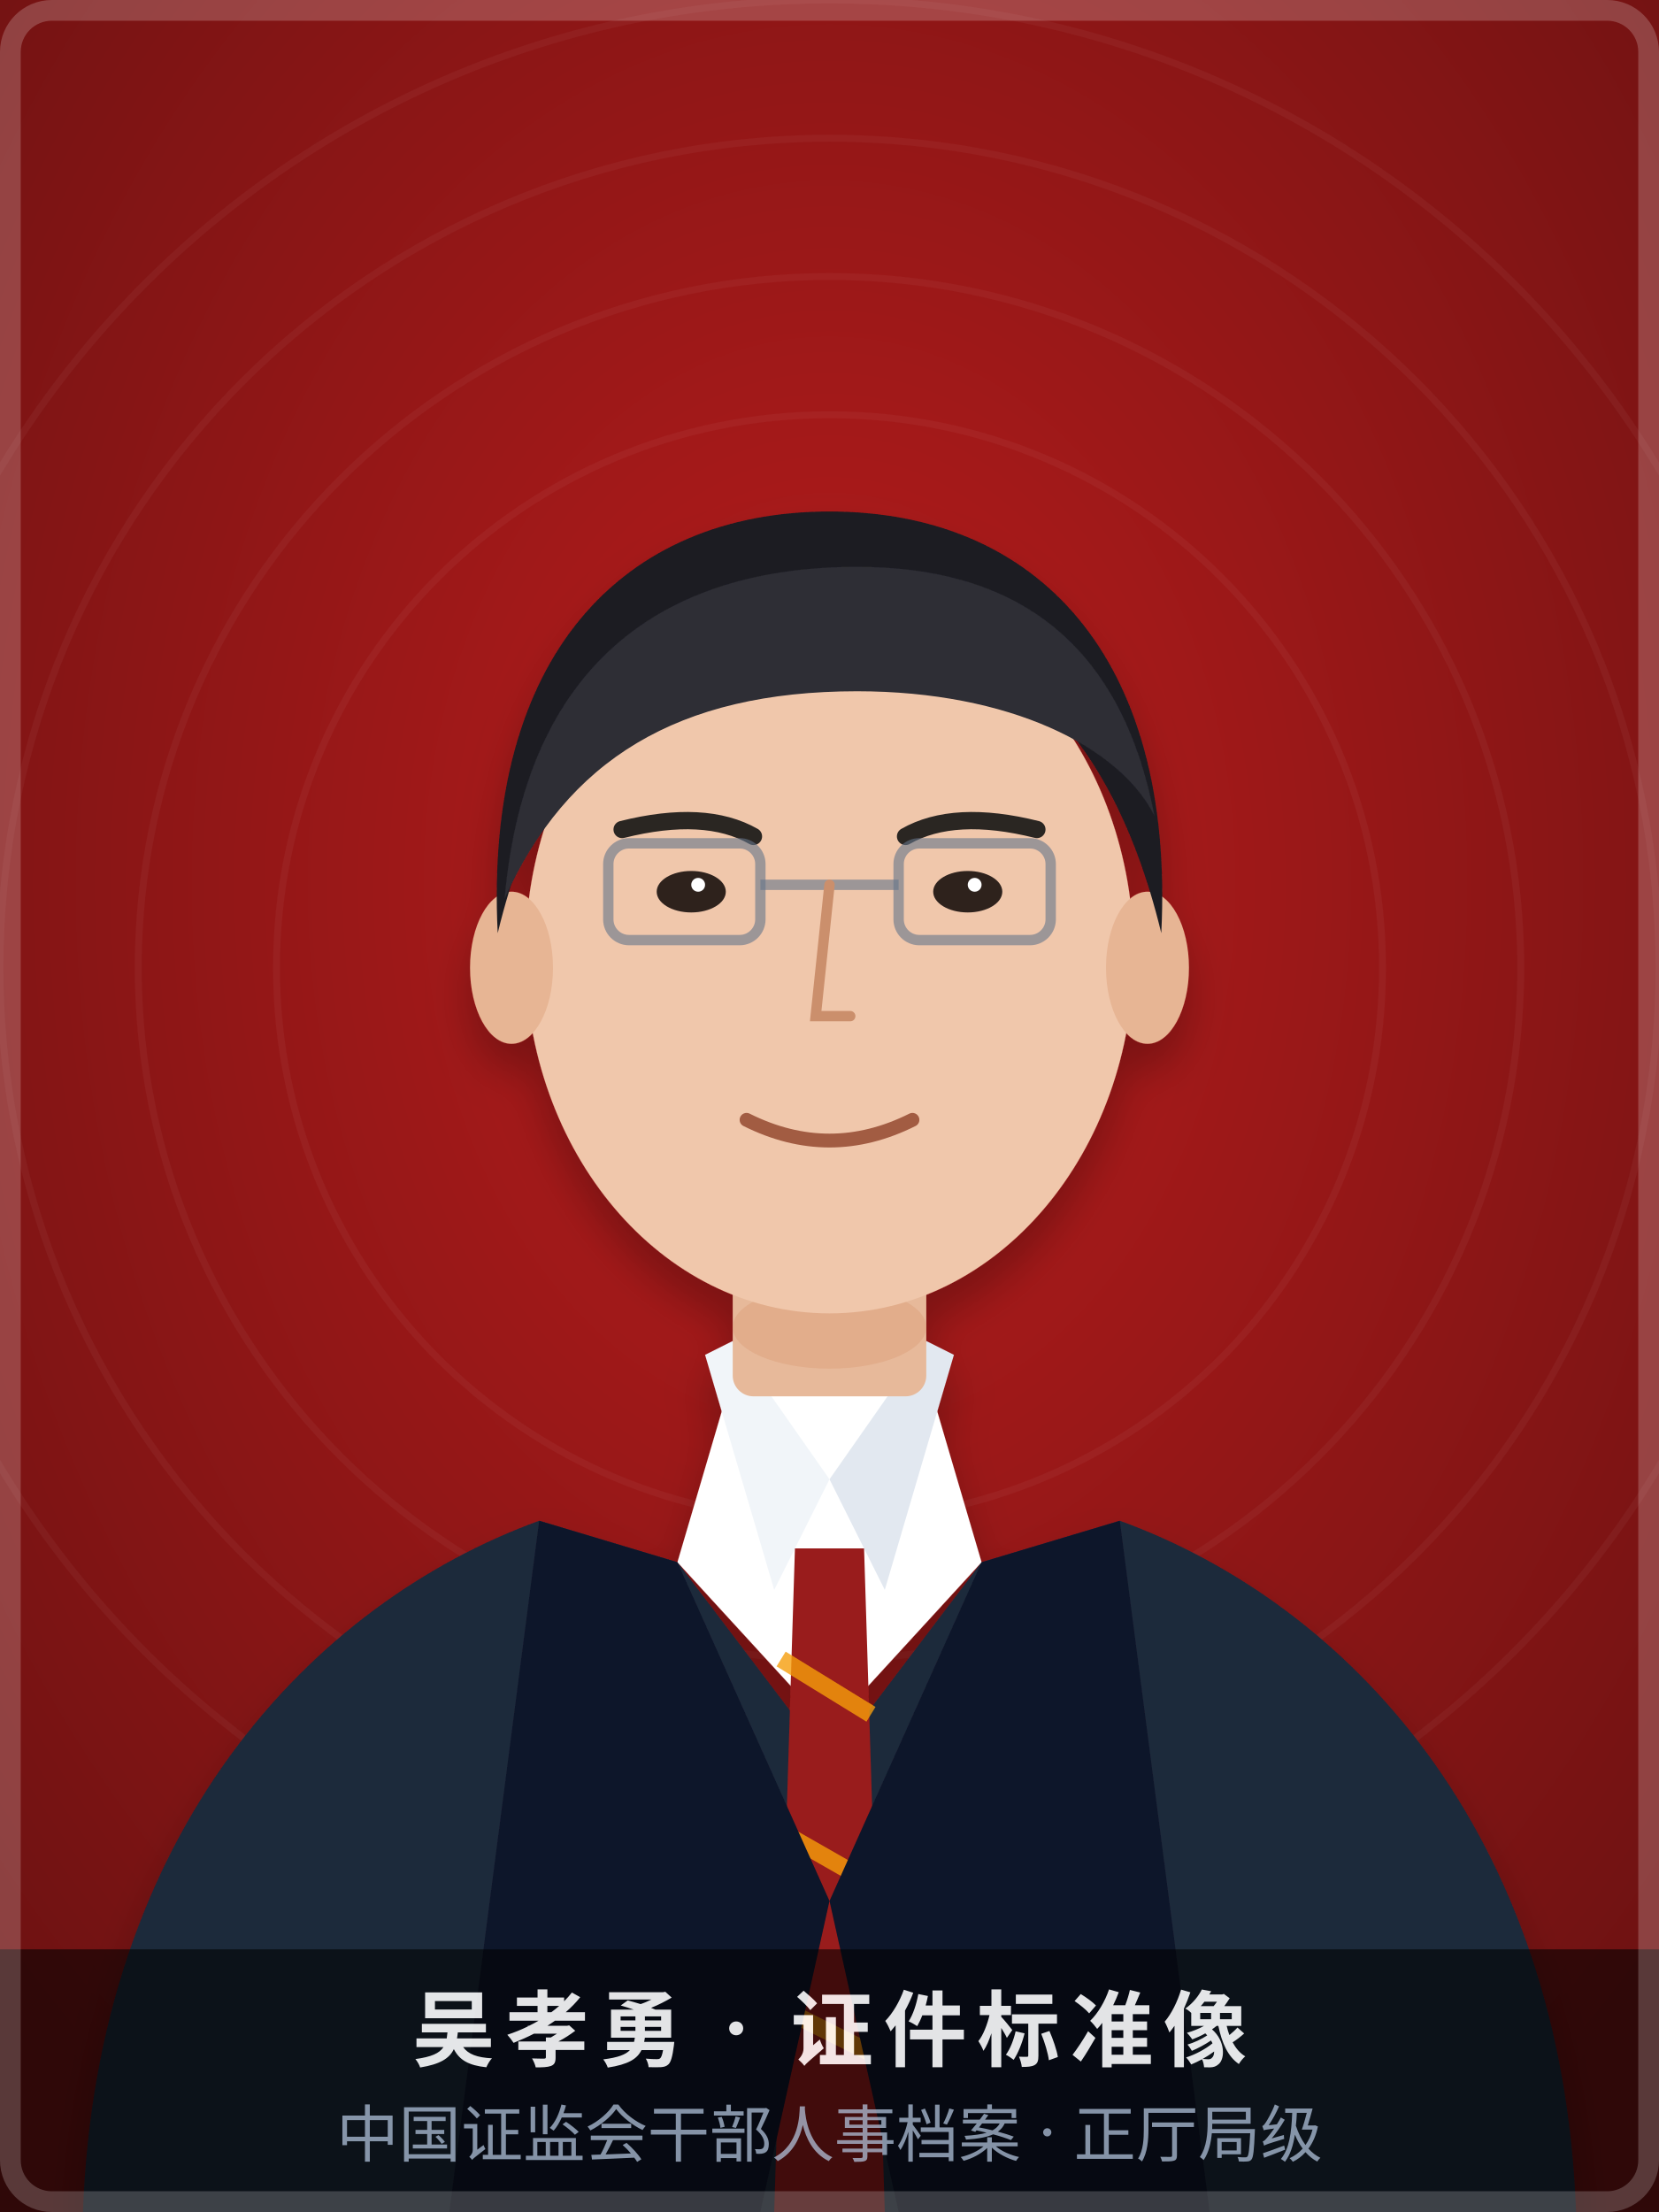
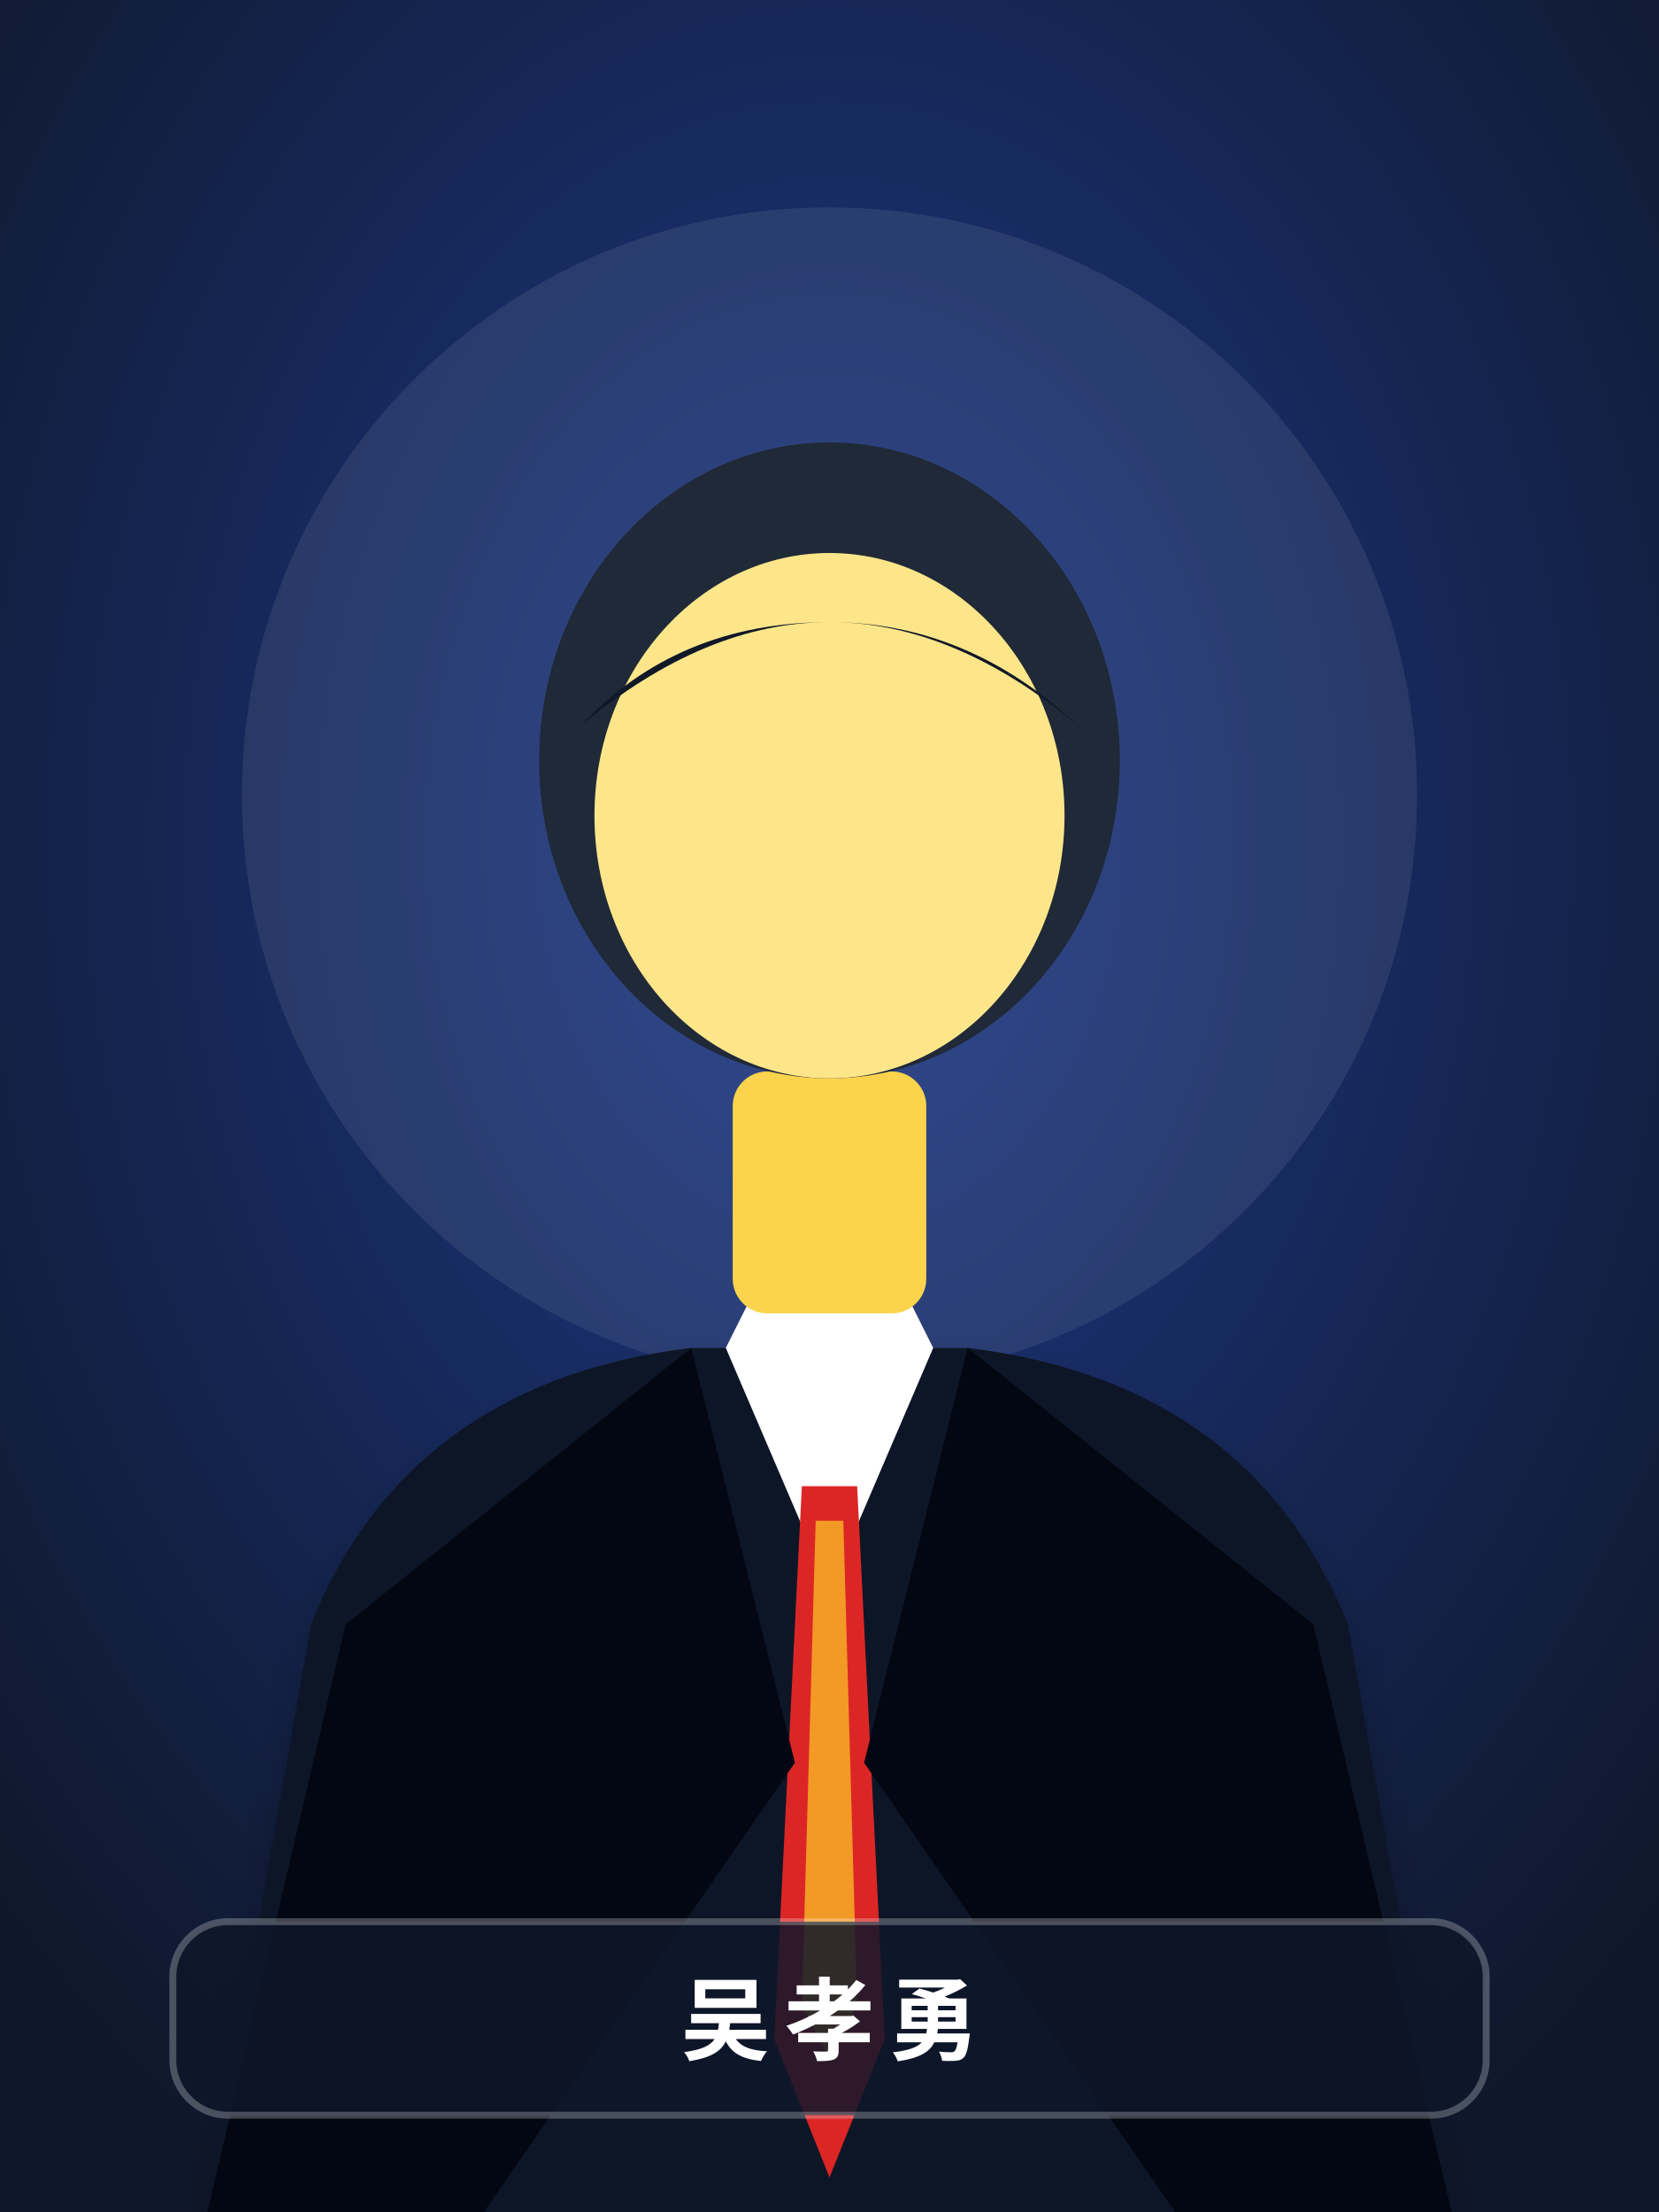
<svg xmlns="http://www.w3.org/2000/svg" viewBox="0 0 240 320" width="240" height="320">
  <defs>
-     <radialGradient id="bgGrad-wu-xiaoyong" cx="50%" cy="40%" r="70%">
-       <stop offset="0%" stop-color="#b91c1c" />
-       <stop offset="100%" stop-color="#6e1212" />
+     <radialGradient id="bgGrad-wu-xiaoyong" cx="50%" cy="38%" r="70%">
+       <stop offset="0%" stop-color="#1e3a8a" />
+       <stop offset="100%" stop-color="#0f172a" />
    </radialGradient>
    <filter id="shadow-wu-xiaoyong" x="-10%" y="-10%" width="120%" height="120%">
      <feDropShadow dx="0" dy="4" stdDeviation="3" flood-opacity="0.25" />
    </filter>
  </defs>
  <rect width="240" height="320" fill="url(#bgGrad-wu-xiaoyong)" />
-   <g opacity="0.04" stroke="#ffffff" stroke-width="1" fill="none">
-     <circle cx="120" cy="140" r="80" />
-     <circle cx="120" cy="140" r="100" />
-     <circle cx="120" cy="140" r="120" />
-     <circle cx="120" cy="140" r="140" />
-   </g>
-   <g filter="url(#shadow-wu-xiaoyong)">
-     <path d="M 12 320 C 14 265, 45 232, 78 220 L 98 226 L 120 255 L 142 226 L 162 220 C 195 232, 226 265, 228 320 Z" fill="#1e293b" />
-     <polygon points="98,226 120,250 142,226 132,192 108,192" fill="#ffffff" />
-     <polygon points="102,196 112,230 120,214 106,194" fill="#f1f5f9" />
-     <polygon points="138,196 128,230 120,214 134,194" fill="#e2e8f0" />
-     <polygon points="115,224 125,224 128,320 112,320" fill="#991b1b" />
-     <line x1="113" y1="240" x2="126" y2="248" stroke="#f59e0b" stroke-width="2.5" opacity="0.8" />
-     <line x1="113" y1="265" x2="127" y2="273" stroke="#f59e0b" stroke-width="2.5" opacity="0.8" />
-     <line x1="112" y1="290" x2="128" y2="298" stroke="#f59e0b" stroke-width="2.5" opacity="0.8" />
-     <polygon points="78,220 98,226 120,275 110,320 65,320" fill="#0f172a" />
-     <polygon points="162,220 142,226 120,275 130,320 175,320" fill="#0f172a" />
-     <rect x="106" y="172" width="28" height="30" rx="3" fill="#e7b99a" />
-     <ellipse cx="120" cy="192" rx="14" ry="6" fill="#d99b75" opacity="0.4" />
-     <ellipse cx="120" cy="138" rx="44" ry="52" fill="#f0c7ab" />
-     <ellipse cx="74" cy="140" rx="6" ry="11" fill="#e7b594" />
-     <ellipse cx="166" cy="140" rx="6" ry="11" fill="#e7b594" />
-     <path d="M 72 135 C 70 95, 90 74, 120 74 C 150 74, 170 95, 168 135 C 160 102, 142 90, 120 90 C 98 90, 80 102, 72 135 Z" fill="#1e1e24" />
-     <path d="M 73 130 C 76 96, 96 82, 124 82 C 146 82, 162 92, 167 118 C 162 108, 146 100, 124 100 C 98 100, 82 110, 73 130 Z" fill="#2d2d34" />
-     <path d="M 90 120 Q 102 117 109 121" stroke="#2b2623" stroke-width="2.5" stroke-linecap="round" fill="none" />
-     <path d="M 150 120 Q 138 117 131 121" stroke="#2b2623" stroke-width="2.5" stroke-linecap="round" fill="none" />
-     <ellipse cx="100" cy="129" rx="5" ry="3" fill="#2d221e" />
-     <ellipse cx="140" cy="129" rx="5" ry="3" fill="#2d221e" />
-     <circle cx="101" cy="128" r="1" fill="#ffffff" />
-     <circle cx="141" cy="128" r="1" fill="#ffffff" />
-     <rect x="88" y="122" width="22" height="14" rx="3" fill="none" stroke="#64748b" stroke-width="1.5" opacity="0.6" />
-     <rect x="130" y="122" width="22" height="14" rx="3" fill="none" stroke="#64748b" stroke-width="1.5" opacity="0.6" />
-     <line x1="110" y1="128" x2="130" y2="128" stroke="#64748b" stroke-width="1.5" opacity="0.6" />
-     <path d="M 120 128 L 118 147 L 123 147" stroke="#cb8f6c" stroke-width="1.5" stroke-linecap="round" fill="none" />
-     <path d="M 108 162 Q 120 168 132 162" stroke="#a25b42" stroke-width="2" stroke-linecap="round" fill="none" />
-   </g>
-   <g opacity="0.88">
-     <rect x="0" y="282" width="240" height="38" fill="#000000" fill-opacity="0.65" />
-     <text x="120" y="298" font-family="-apple-system, BlinkMacSystemFont, 'PingFang SC', 'Microsoft YaHei', sans-serif" font-size="12" font-weight="bold" fill="#ffffff" text-anchor="middle" letter-spacing="1.5">
-       吴孝勇 · 证件标准像
-     </text>
-     <text x="120" y="312" font-family="-apple-system, BlinkMacSystemFont, 'PingFang SC', sans-serif" font-size="9" fill="#94a3b8" text-anchor="middle">
-       中国证监会干部人事档案 · 正厅局级
-     </text>
-   </g>
-   <rect x="1.5" y="1.5" width="237" height="317" rx="6" fill="none" stroke="#ffffff" stroke-opacity="0.2" stroke-width="3" />
+   <circle cx="120" cy="115" r="85" fill="white" opacity="0.08" />
+   <path d="M 30 320 L 45 235 C 55 210 75 198 100 195 L 140 195 C 165 198 185 210 195 235 L 210 320 Z" fill="#111827" filter="url(#shadow-wu-xiaoyong)" />
+   <polygon points="105,195 120,230 135,195 130,185 110,185" fill="#ffffff" />
+   <polygon points="116,215 124,215 128,295 120,315 112,295" fill="#dc2626" />
+   <polygon points="118,220 122,220 124,290 120,298 116,290" fill="#fbbf24" opacity="0.75" />
+   <polygon points="50,235 100,195 115,255 70,320 30,320" fill="#030712" />
+   <polygon points="190,235 140,195 125,255 170,320 210,320" fill="#030712" />
+   <rect x="106" y="155" width="28" height="35" rx="5" fill="#fcd34d" />
+   <ellipse cx="120" cy="110" rx="42" ry="46" fill="#1f2937" />
+   <ellipse cx="120" cy="118" rx="34" ry="38" fill="#fde68a" />
+   <path d="M 84 105 Q 120 75 156 105 Q 140 90 120 90 Q 98 90 84 105 Z" fill="#111827" />
+   <rect x="25" y="278" width="190" height="28" rx="8" fill="rgba(15, 23, 42, 0.85)" stroke="rgba(255, 255, 255, 0.25)" stroke-width="1" />
+   <text x="120" y="297" font-family="-apple-system, BlinkMacSystemFont, 'Segoe UI', PingFang SC, 'Microsoft YaHei', sans-serif" font-size="13" font-weight="bold" fill="#ffffff" text-anchor="middle" letter-spacing="2">
+     吴孝勇
+   </text>
</svg>
